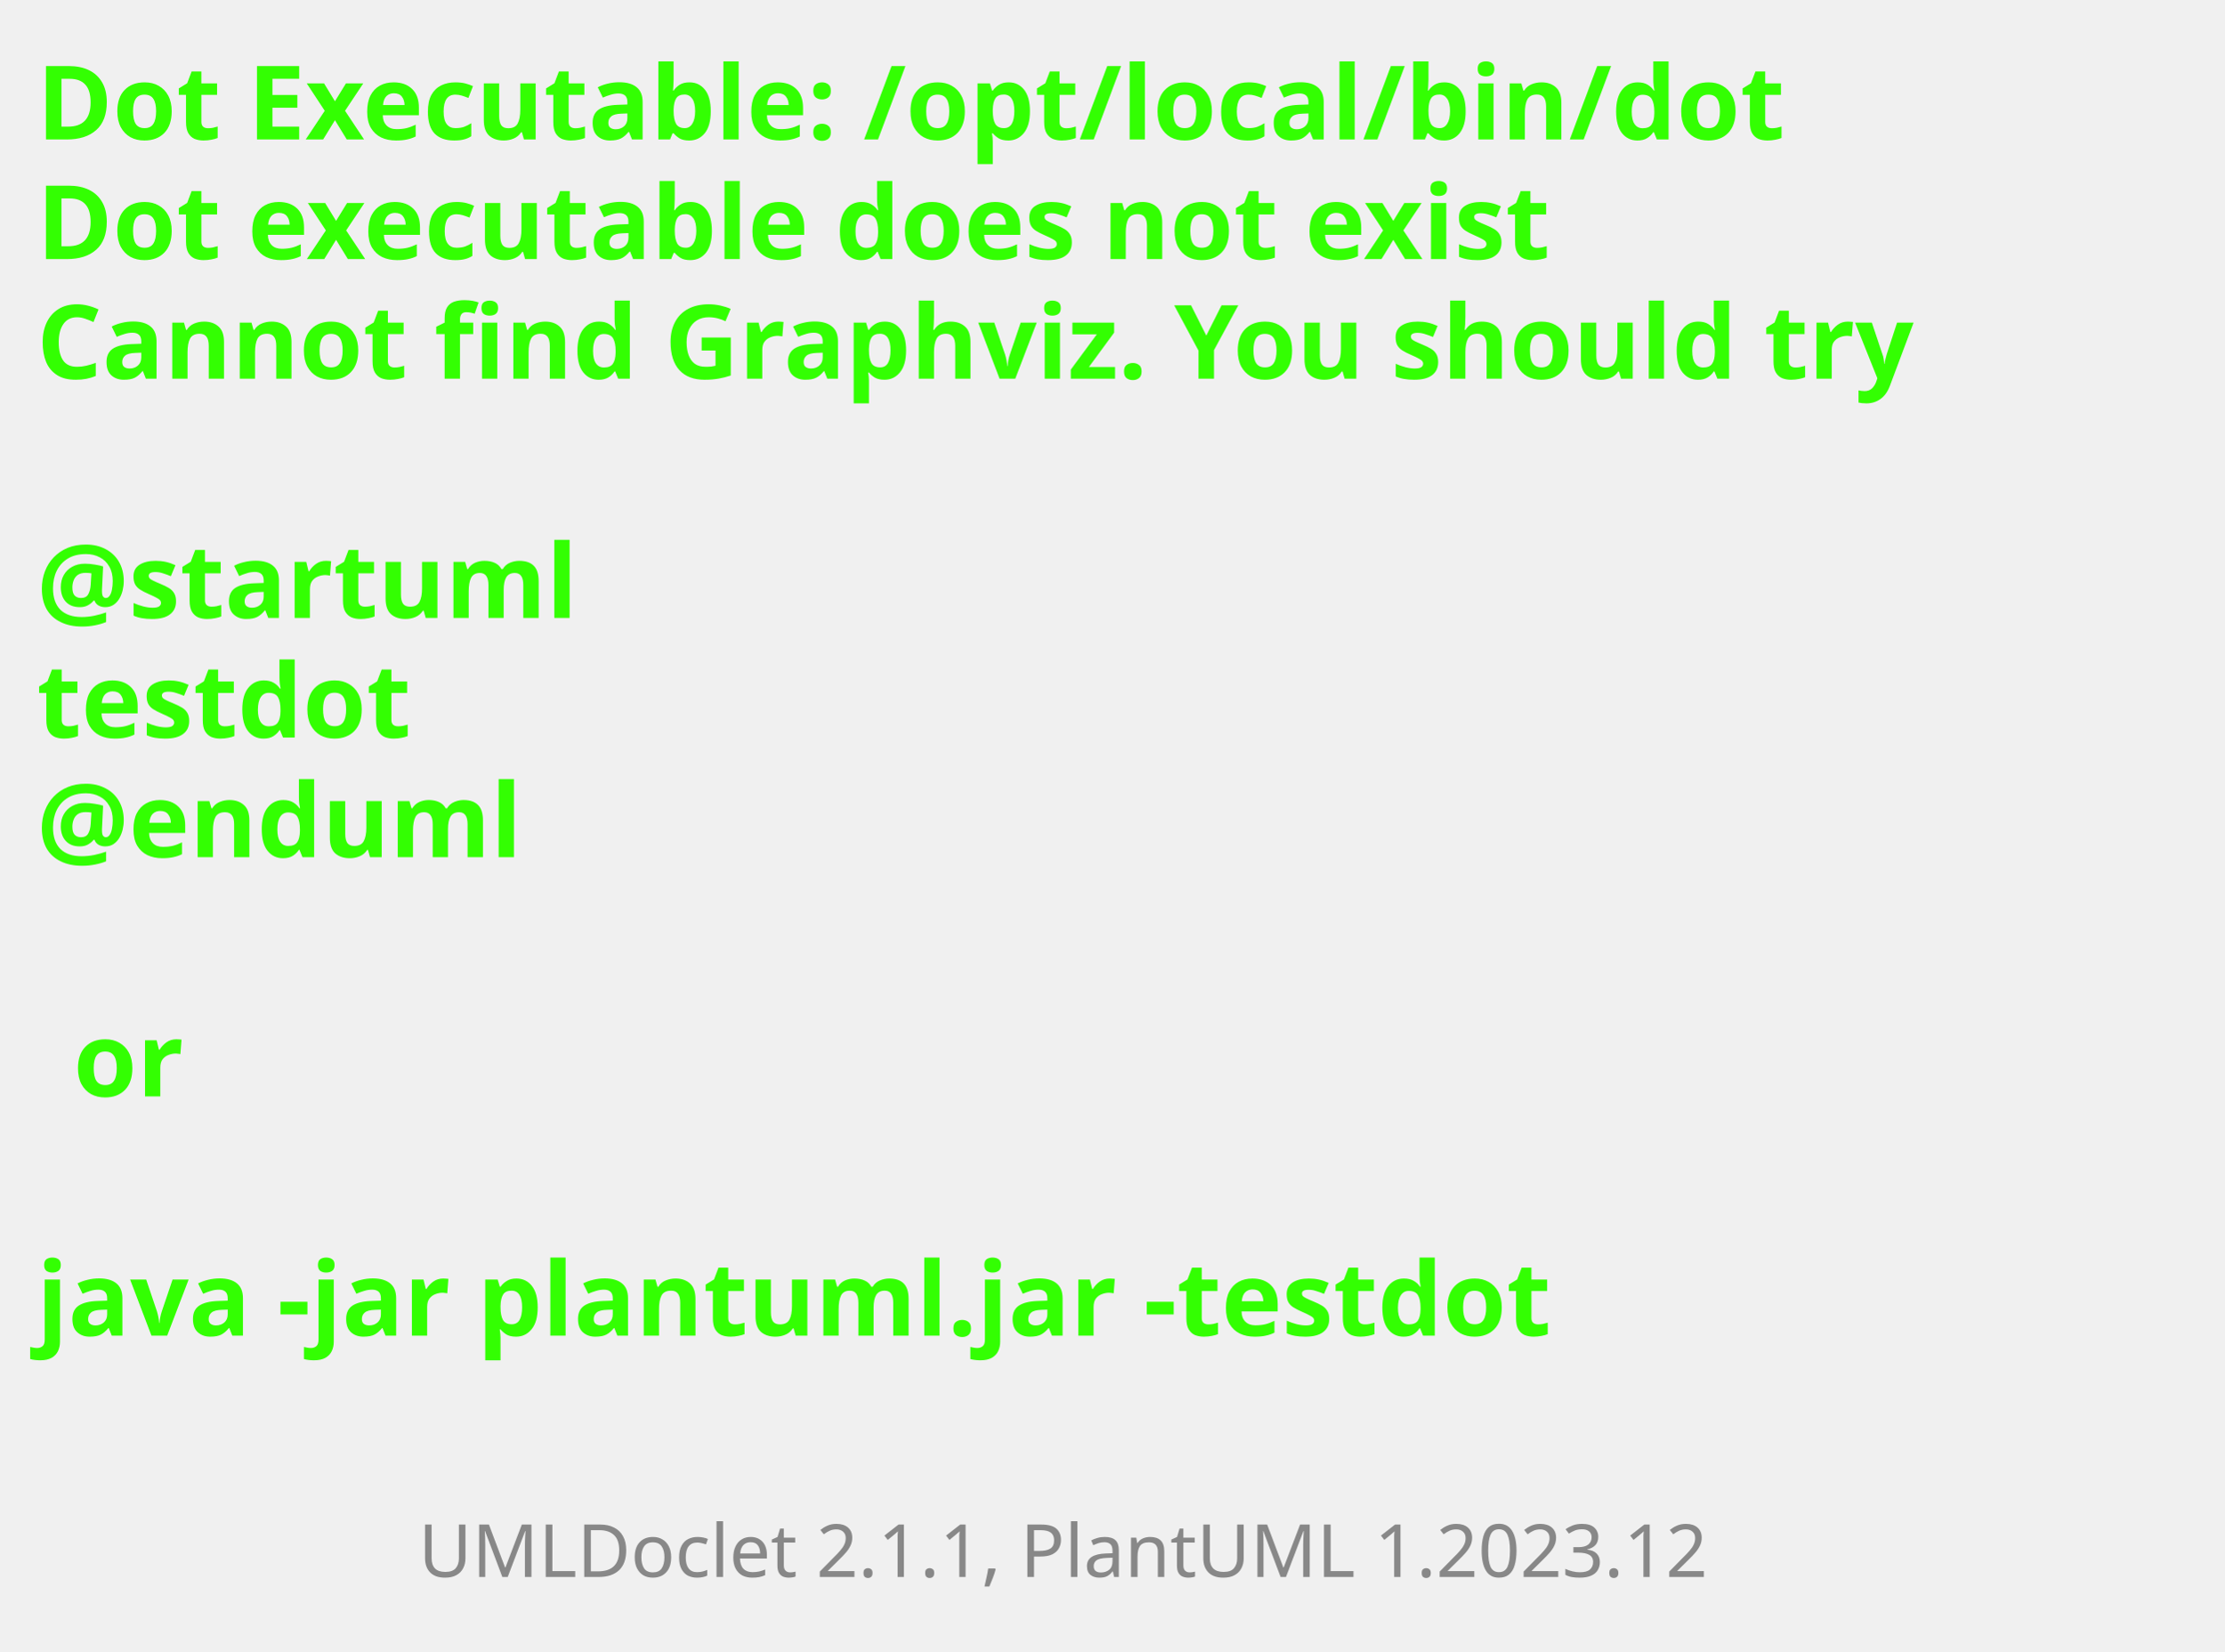
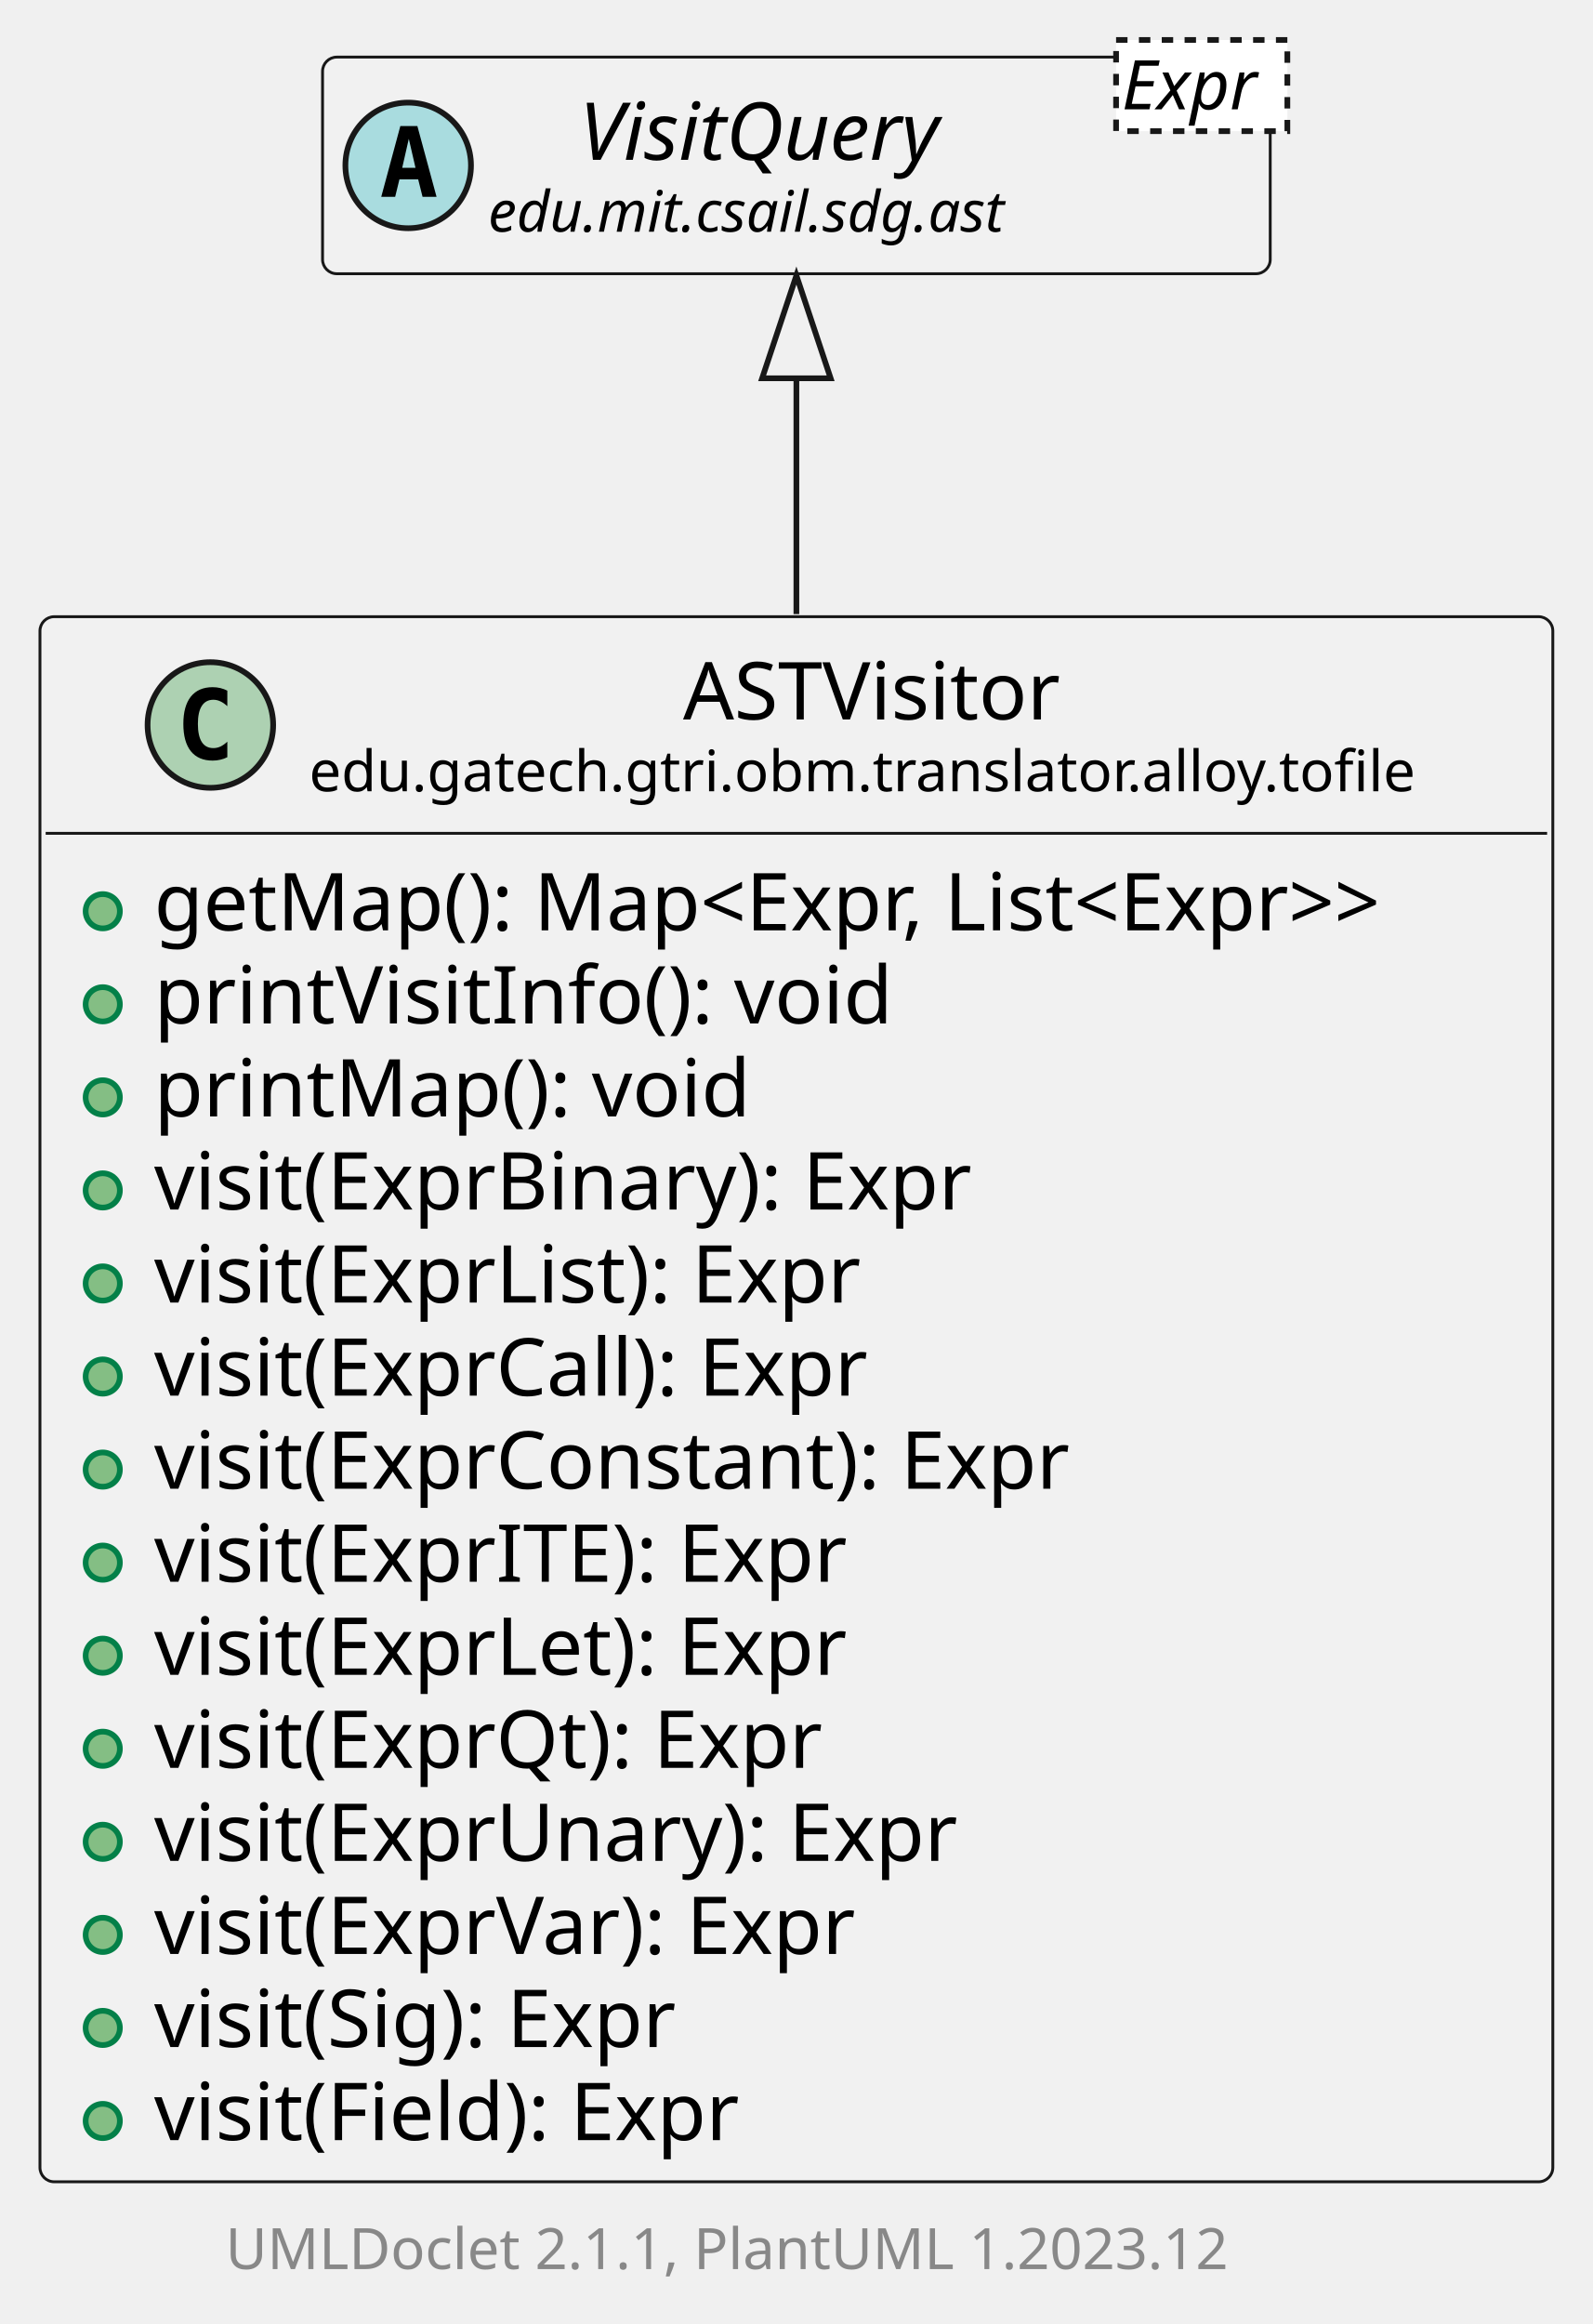
- <svg xmlns="http://www.w3.org/2000/svg" contentStyleType="text/css" height="225px" preserveAspectRatio="none" style="width:303px;height:225px;background:#FFFFFF;" version="1.1" viewBox="0 0 303 225" width="303px" zoomAndPan="magnify">
+ <svg xmlns="http://www.w3.org/2000/svg" xmlns:xlink="http://www.w3.org/1999/xlink" contentStyleType="text/css" height="407px" preserveAspectRatio="none" style="width:279px;height:407px;background:#FFFFFF;" version="1.1" viewBox="0 0 279 407" width="279px" zoomAndPan="magnify">
  <defs />
  <g>
-     <text fill="#33FF02" font-family="sans-serif" font-size="14" font-weight="bold" lengthAdjust="spacing" textLength="261" x="5" y="19">Dot Executable: /opt/local/bin/dot</text>
-     <text fill="#33FF02" font-family="sans-serif" font-size="14" font-weight="bold" lengthAdjust="spacing" textLength="237" x="5" y="35.297">Dot executable does not exist</text>
-     <text fill="#33FF02" font-family="sans-serif" font-size="14" font-weight="bold" lengthAdjust="spacing" textLength="291" x="5" y="51.594">Cannot find Graphviz. You should try</text>
-     <text fill="#33FF02" font-family="sans-serif" font-size="14" font-weight="bold" lengthAdjust="spacing" textLength="5" x="5" y="67.891"> </text>
-     <text fill="#33FF02" font-family="sans-serif" font-size="14" font-weight="bold" lengthAdjust="spacing" textLength="79" x="5" y="84.188">@startuml</text>
-     <text fill="#33FF02" font-family="sans-serif" font-size="14" font-weight="bold" lengthAdjust="spacing" textLength="57" x="5" y="100.484">testdot</text>
-     <text fill="#33FF02" font-family="sans-serif" font-size="14" font-weight="bold" lengthAdjust="spacing" textLength="72" x="5" y="116.781">@enduml</text>
-     <text fill="#33FF02" font-family="sans-serif" font-size="14" font-weight="bold" lengthAdjust="spacing" textLength="5" x="5" y="133.078"> </text>
-     <text fill="#33FF02" font-family="sans-serif" font-size="14" font-weight="bold" lengthAdjust="spacing" textLength="17" x="10" y="149.375">or</text>
-     <text fill="#33FF02" font-family="sans-serif" font-size="14" font-weight="bold" lengthAdjust="spacing" textLength="5" x="5" y="165.672"> </text>
-     <text fill="#33FF02" font-family="sans-serif" font-size="14" font-weight="bold" lengthAdjust="spacing" textLength="227" x="5" y="181.969">java -jar plantuml.jar -testdot</text>
-     <text fill="#33FF02" font-family="sans-serif" font-size="14" font-weight="bold" lengthAdjust="spacing" textLength="5" x="5" y="198.266"> </text>
-     <text fill="#888888" font-family="sans-serif" font-size="10" lengthAdjust="spacing" textLength="186" x="57" y="214.845">UMLDoclet 2.1.1, PlantUML 1.2023.12</text>
+     <a href="ASTVisitor.html" target="_top" title="ASTVisitor.html" xlink:actuate="onRequest" xlink:href="ASTVisitor.html" xlink:show="new" xlink:title="ASTVisitor.html" xlink:type="simple">
+       <g id="elem_edu.gatech.gtri.obm.translator.alloy.tofile.ASTVisitor">
+         <rect codeLine="5" fill="#F1F1F1" height="274.094" id="edu.gatech.gtri.obm.translator.alloy.tofile.ASTVisitor" rx="2.5" ry="2.5" style="stroke:#181818;stroke-width:0.5;" width="265" x="7" y="108" />
+         <ellipse cx="36.85" cy="126.969" fill="#ADD1B2" rx="11" ry="11" style="stroke:#181818;stroke-width:1.0;" />
+         <path d="M39.819,132.609 Q39.241,132.906 38.6,133.047 Q37.959,133.203 37.256,133.203 Q34.756,133.203 33.428,131.562 Q32.116,129.906 32.116,126.781 Q32.116,123.656 33.428,122 Q34.756,120.344 37.256,120.344 Q37.959,120.344 38.6,120.5 Q39.256,120.656 39.819,120.953 L39.819,123.672 Q39.194,123.094 38.6,122.828 Q38.006,122.547 37.381,122.547 Q36.038,122.547 35.35,123.625 Q34.663,124.688 34.663,126.781 Q34.663,128.875 35.35,129.953 Q36.038,131.016 37.381,131.016 Q38.006,131.016 38.6,130.75 Q39.194,130.469 39.819,129.891 L39.819,132.609 Z " fill="#000000" />
+         <text fill="#000000" font-family="sans-serif" font-size="14" lengthAdjust="spacing" textLength="69" x="119.65" y="125.995">ASTVisitor</text>
+         <text fill="#000000" font-family="sans-serif" font-size="10" lengthAdjust="spacing" textLength="200" x="54.15" y="138.579">edu.gatech.gtri.obm.translator.alloy.tofile</text>
+         <line style="stroke:#181818;stroke-width:0.5;" x1="8" x2="271" y1="145.938" y2="145.938" />
+         <ellipse cx="18" cy="159.586" fill="#84BE84" rx="3" ry="3" style="stroke:#038048;stroke-width:1.0;" />
+         <text fill="#000000" font-family="sans-serif" font-size="14" lengthAdjust="spacing" textLength="239" x="27" y="162.933">getMap(): Map&lt;Expr, List&lt;Expr&gt;&gt;</text>
+         <ellipse cx="18" cy="175.883" fill="#84BE84" rx="3" ry="3" style="stroke:#038048;stroke-width:1.0;" />
+         <text fill="#000000" font-family="sans-serif" font-size="14" lengthAdjust="spacing" textLength="131" x="27" y="179.23">printVisitInfo(): void</text>
+         <ellipse cx="18" cy="192.18" fill="#84BE84" rx="3" ry="3" style="stroke:#038048;stroke-width:1.0;" />
+         <text fill="#000000" font-family="sans-serif" font-size="14" lengthAdjust="spacing" textLength="107" x="27" y="195.526">printMap(): void</text>
+         <ellipse cx="18" cy="208.477" fill="#84BE84" rx="3" ry="3" style="stroke:#038048;stroke-width:1.0;" />
+         <text fill="#000000" font-family="sans-serif" font-size="14" lengthAdjust="spacing" textLength="147" x="27" y="211.823">visit(ExprBinary): Expr</text>
+         <ellipse cx="18" cy="224.773" fill="#84BE84" rx="3" ry="3" style="stroke:#038048;stroke-width:1.0;" />
+         <text fill="#000000" font-family="sans-serif" font-size="14" lengthAdjust="spacing" textLength="128" x="27" y="228.12">visit(ExprList): Expr</text>
+         <ellipse cx="18" cy="241.07" fill="#84BE84" rx="3" ry="3" style="stroke:#038048;stroke-width:1.0;" />
+         <text fill="#000000" font-family="sans-serif" font-size="14" lengthAdjust="spacing" textLength="129" x="27" y="244.417">visit(ExprCall): Expr</text>
+         <ellipse cx="18" cy="257.367" fill="#84BE84" rx="3" ry="3" style="stroke:#038048;stroke-width:1.0;" />
+         <text fill="#000000" font-family="sans-serif" font-size="14" lengthAdjust="spacing" textLength="168" x="27" y="260.714">visit(ExprConstant): Expr</text>
+         <ellipse cx="18" cy="273.664" fill="#84BE84" rx="3" ry="3" style="stroke:#038048;stroke-width:1.0;" />
+         <text fill="#000000" font-family="sans-serif" font-size="14" lengthAdjust="spacing" textLength="126" x="27" y="277.011">visit(ExprITE): Expr</text>
+         <ellipse cx="18" cy="289.961" fill="#84BE84" rx="3" ry="3" style="stroke:#038048;stroke-width:1.0;" />
+         <text fill="#000000" font-family="sans-serif" font-size="14" lengthAdjust="spacing" textLength="126" x="27" y="293.308">visit(ExprLet): Expr</text>
+         <ellipse cx="18" cy="306.258" fill="#84BE84" rx="3" ry="3" style="stroke:#038048;stroke-width:1.0;" />
+         <text fill="#000000" font-family="sans-serif" font-size="14" lengthAdjust="spacing" textLength="121" x="27" y="309.604">visit(ExprQt): Expr</text>
+         <ellipse cx="18" cy="322.555" fill="#84BE84" rx="3" ry="3" style="stroke:#038048;stroke-width:1.0;" />
+         <text fill="#000000" font-family="sans-serif" font-size="14" lengthAdjust="spacing" textLength="144" x="27" y="325.901">visit(ExprUnary): Expr</text>
+         <ellipse cx="18" cy="338.852" fill="#84BE84" rx="3" ry="3" style="stroke:#038048;stroke-width:1.0;" />
+         <text fill="#000000" font-family="sans-serif" font-size="14" lengthAdjust="spacing" textLength="127" x="27" y="342.198">visit(ExprVar): Expr</text>
+         <ellipse cx="18" cy="355.148" fill="#84BE84" rx="3" ry="3" style="stroke:#038048;stroke-width:1.0;" />
+         <text fill="#000000" font-family="sans-serif" font-size="14" lengthAdjust="spacing" textLength="96" x="27" y="358.495">visit(Sig): Expr</text>
+         <ellipse cx="18" cy="371.445" fill="#84BE84" rx="3" ry="3" style="stroke:#038048;stroke-width:1.0;" />
+         <text fill="#000000" font-family="sans-serif" font-size="14" lengthAdjust="spacing" textLength="107" x="27" y="374.792">visit(Field): Expr</text>
+       </g>
+     </a>
+     <g id="elem_edu.mit.csail.sdg.ast.VisitQuery">
+       <rect codeLine="22" fill="#F1F1F1" height="37.938" id="edu.mit.csail.sdg.ast.VisitQuery" rx="2.5" ry="2.5" style="stroke:#181818;stroke-width:0.5;" width="166" x="56.5" y="10" />
+       <ellipse cx="71.5" cy="28.969" fill="#A9DCDF" rx="11" ry="11" style="stroke:#181818;stroke-width:1.0;" />
+       <path d="M71.609,24.312 L70.453,29.391 L72.781,29.391 L71.609,24.312 Z M70.125,22.078 L73.109,22.078 L76.469,34.469 L74.016,34.469 L73.25,31.406 L69.969,31.406 L69.219,34.469 L66.781,34.469 L70.125,22.078 Z " fill="#000000" />
+       <text fill="#000000" font-family="sans-serif" font-size="14" font-style="italic" lengthAdjust="spacing" textLength="70" x="101.5" y="27.995">VisitQuery</text>
+       <text fill="#000000" font-family="sans-serif" font-size="10" font-style="italic" lengthAdjust="spacing" textLength="102" x="85.5" y="40.579">edu.mit.csail.sdg.ast</text>
+       <rect fill="#FFFFFF" height="15.969" style="stroke:#181818;stroke-width:1.0;stroke-dasharray:2.0,2.0;" width="30" x="195.5" y="7" />
+       <text fill="#000000" font-family="sans-serif" font-size="12" font-style="italic" lengthAdjust="spacing" textLength="28" x="196.5" y="19.139">Expr</text>
+     </g>
+     <g id="link_edu.mit.csail.sdg.ast.VisitQuery_edu.gatech.gtri.obm.translator.alloy.tofile.ASTVisitor">
+       <path codeLine="24" d="M139.5,66.25 C139.5,80.6 139.5,84.05 139.5,107.55 " fill="none" id="edu.mit.csail.sdg.ast.VisitQuery-backto-edu.gatech.gtri.obm.translator.alloy.tofile.ASTVisitor" style="stroke:#181818;stroke-width:1.0;" />
+       <polygon fill="none" points="139.5,48.25,133.5,66.25,145.5,66.25,139.5,48.25" style="stroke:#181818;stroke-width:1.0;" />
+     </g>
+     <text fill="#888888" font-family="sans-serif" font-size="10" lengthAdjust="spacing" textLength="186" x="39.5" y="397.376">UMLDoclet 2.1.1, PlantUML 1.2023.12</text>
  </g>
</svg>
